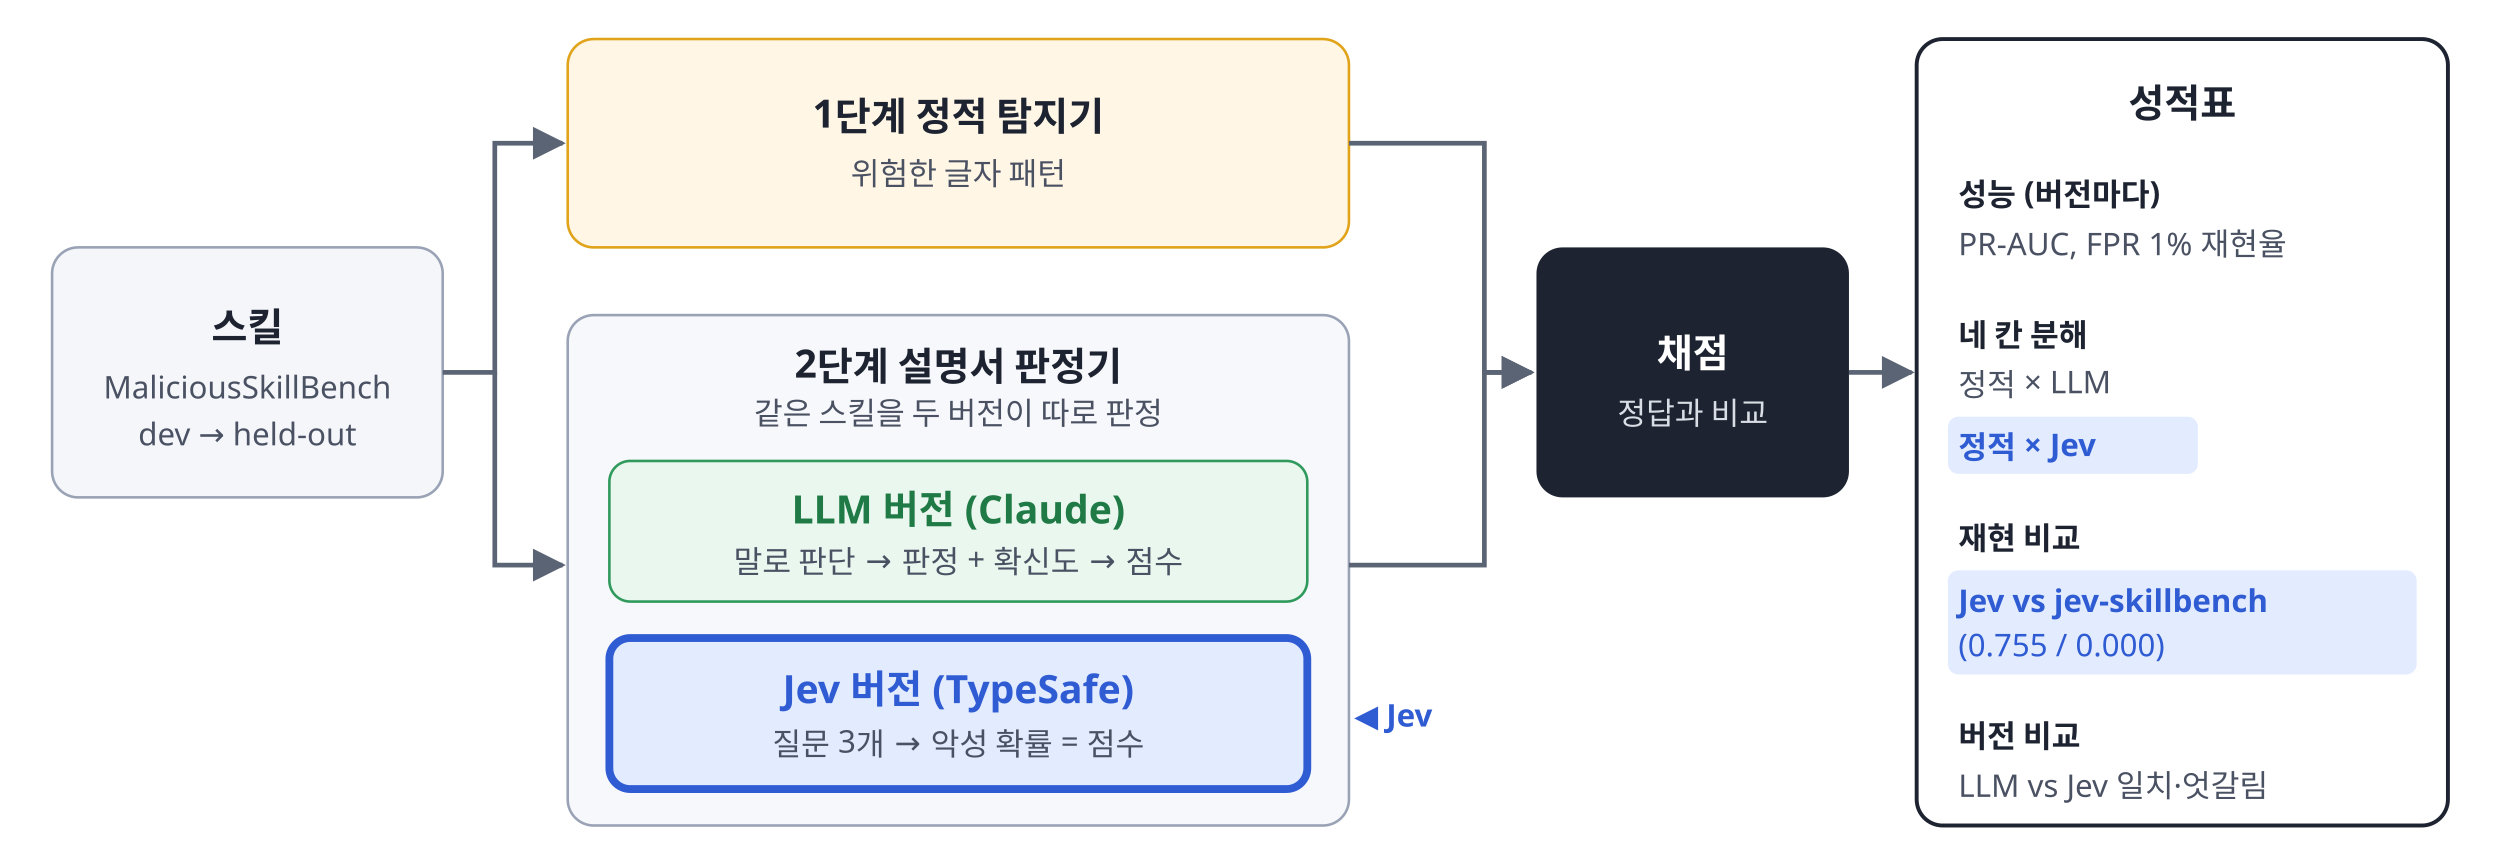
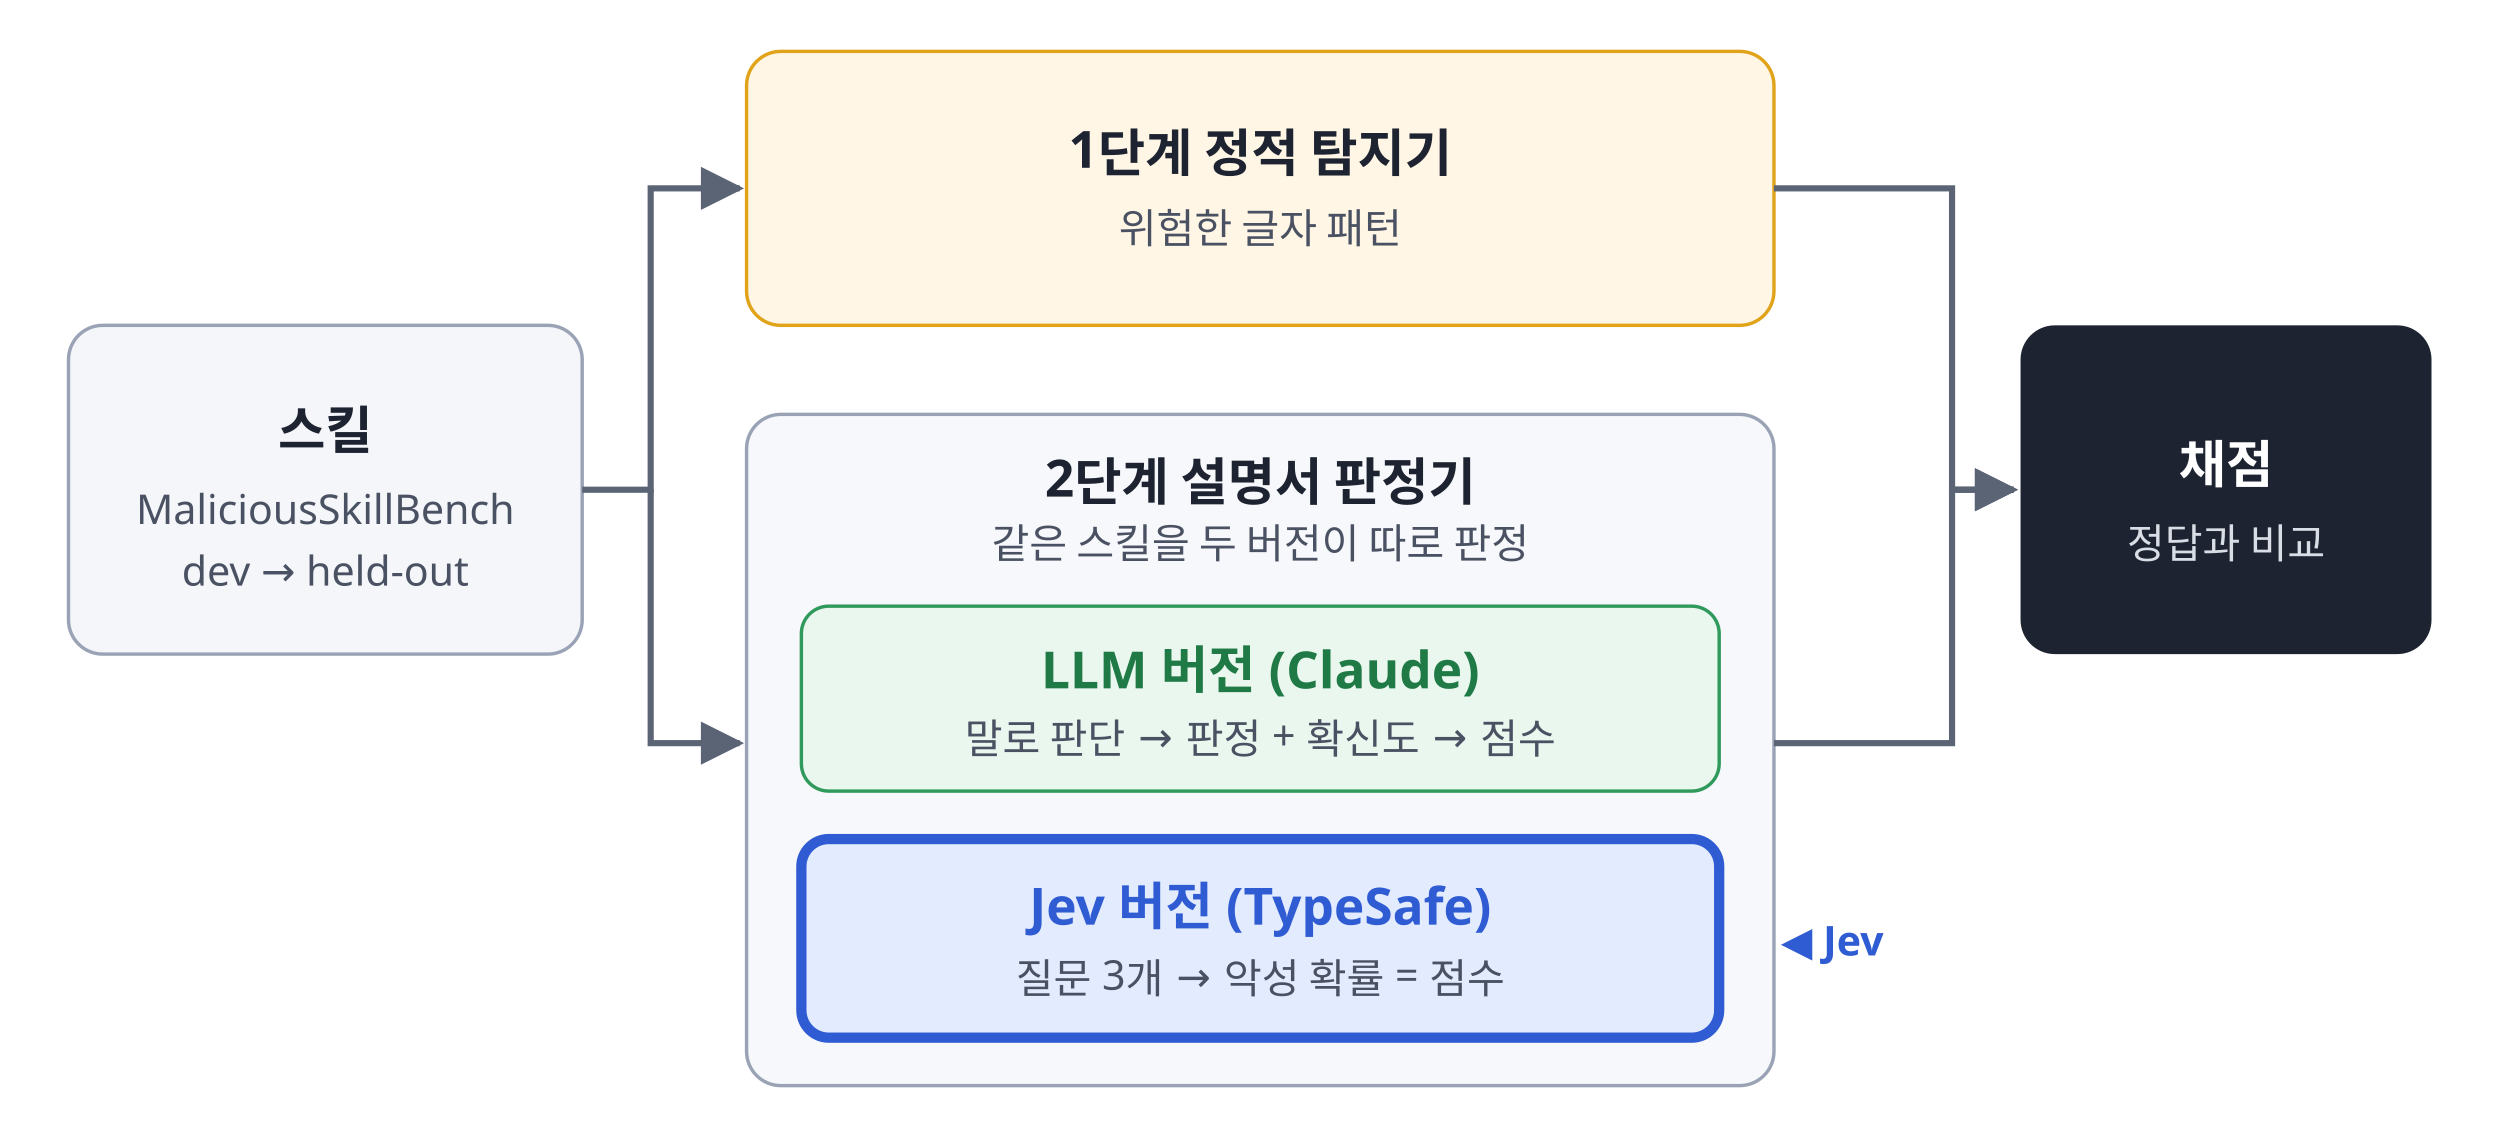
- <svg xmlns="http://www.w3.org/2000/svg" width="960" height="330" viewBox="0 55 960 330" font-family="Malgun Gothic, Apple SD Gothic Neo, Noto Sans KR, sans-serif">
+ <svg xmlns="http://www.w3.org/2000/svg" width="730" height="330" viewBox="0 55 730 330" font-family="Malgun Gothic, Apple SD Gothic Neo, Noto Sans KR, sans-serif">
  <defs>
    <marker id="ar" viewBox="0 0 10 10" refX="9" refY="5" markerWidth="7" markerHeight="7" orient="auto">
      <path d="M0,0 L10,5 L0,10 z" fill="#5b6475" />
    </marker>
    <style>
      .t { font-size: 15px; font-weight: 700; fill: #1d2330; }
      .s { font-size: 12px; fill: #4a5162; }
      .ln { stroke: #5b6475; stroke-width: 1.8; fill: none; marker-end: url(#ar); }
    </style>
  </defs>
  <rect width="960" height="400" fill="#ffffff" />
  <rect x="20" y="150" width="150" height="96" rx="10" fill="#f4f6fa" stroke="#9aa3b5" />
  <text x="95" y="186" text-anchor="middle" class="t">스킬</text>
  <text x="95" y="208" text-anchor="middle" class="s">MaliciousSkillBench</text>
  <text x="95" y="226" text-anchor="middle" class="s">dev → held-out</text>
  <path class="ln" d="M170 198 H190 V110 H216" />
  <path class="ln" d="M190 198 V272 H216" />
  <rect x="218" y="70" width="300" height="80" rx="10" fill="#fff6e5" stroke="#e0a31a" />
  <text x="368" y="104" text-anchor="middle" class="t">1단계 정적 탐지기</text>
  <text x="368" y="126" text-anchor="middle" class="s">위험한 글자 패턴</text>
  <rect x="218" y="176" width="300" height="196" rx="10" fill="#f7f8fb" stroke="#9aa3b5" />
  <text x="368" y="200" text-anchor="middle" class="t">2단계 설명서 판정기</text>
  <text x="368" y="218" text-anchor="middle" class="s">같은 스킬을 두 버전이 따로 판정</text>
  <rect x="234" y="232" width="268" height="54" rx="8" fill="#eaf7ef" stroke="#2f9a5c" />
  <text x="368" y="256" text-anchor="middle" class="t" style="fill:#1f7a45">LLM 버전 (Claude)</text>
  <text x="368" y="275" text-anchor="middle" class="s">말로 판단 → 판정 + 확신도 → 점수</text>
  <rect x="234" y="300" width="268" height="58" rx="8" fill="#e3ecff" stroke="#2f5bd3" stroke-width="3" />
  <text x="368" y="325" text-anchor="middle" class="t" style="fill:#2f5bd3">Jev 버전 (TypeSafe)</text>
  <text x="368" y="345" text-anchor="middle" class="s">질문 3개 → 악성 확률 = 점수</text>
  <text x="520" y="334" class="s" style="font-weight:700;fill:#2f5bd3">◀ Jev</text>
  <path class="ln" d="M518 110 H570 V198 H588" />
  <path class="ln" d="M518 272 H570 V198 H588" />
  <rect x="590" y="150" width="120" height="96" rx="10" fill="#1d2330" />
  <text x="650" y="196" text-anchor="middle" style="font-size:15px;font-weight:700" fill="#fff">채점</text>
  <text x="650" y="218" text-anchor="middle" style="font-size:12px" fill="#d9dde5">정답과 비교</text>
-   <path class="ln" d="M710 198 H734" />
-   <rect x="736" y="70" width="204" height="302" rx="10" fill="#fff" stroke="#1d2330" stroke-width="1.5" />
-   <text x="838" y="100" text-anchor="middle" class="t">성적표</text>
-   <text x="752" y="134" class="s" style="font-weight:700;fill:#1d2330">성능 (버전마다)</text>
-   <text x="752" y="153" class="s">PR-AUC, FPR 1% 재현율</text>
-   <text x="752" y="188" class="s" style="font-weight:700;fill:#1d2330">네 칸 분해</text>
-   <text x="752" y="207" class="s">정적 × LLM</text>
-   <rect x="748" y="215" width="96" height="22" rx="4" fill="#e3ecff" />
-   <text x="752" y="231" class="s" style="fill:#2f5bd3;font-weight:700">정적 × Jev</text>
-   <text x="752" y="266" class="s" style="font-weight:700;fill:#1d2330">재현 비교</text>
-   <rect x="748" y="274" width="180" height="40" rx="4" fill="#e3ecff" />
-   <text x="752" y="290" class="s" style="fill:#2f5bd3;font-weight:700">Jev vs jev-skillbench</text>
-   <text x="752" y="307" class="s" style="fill:#2f5bd3">(0.755 / 0.000)</text>
-   <text x="752" y="342" class="s" style="font-weight:700;fill:#1d2330">버전 비교</text>
-   <text x="752" y="361" class="s">LLM vs Jev 일치·엇갈림</text>
</svg>
